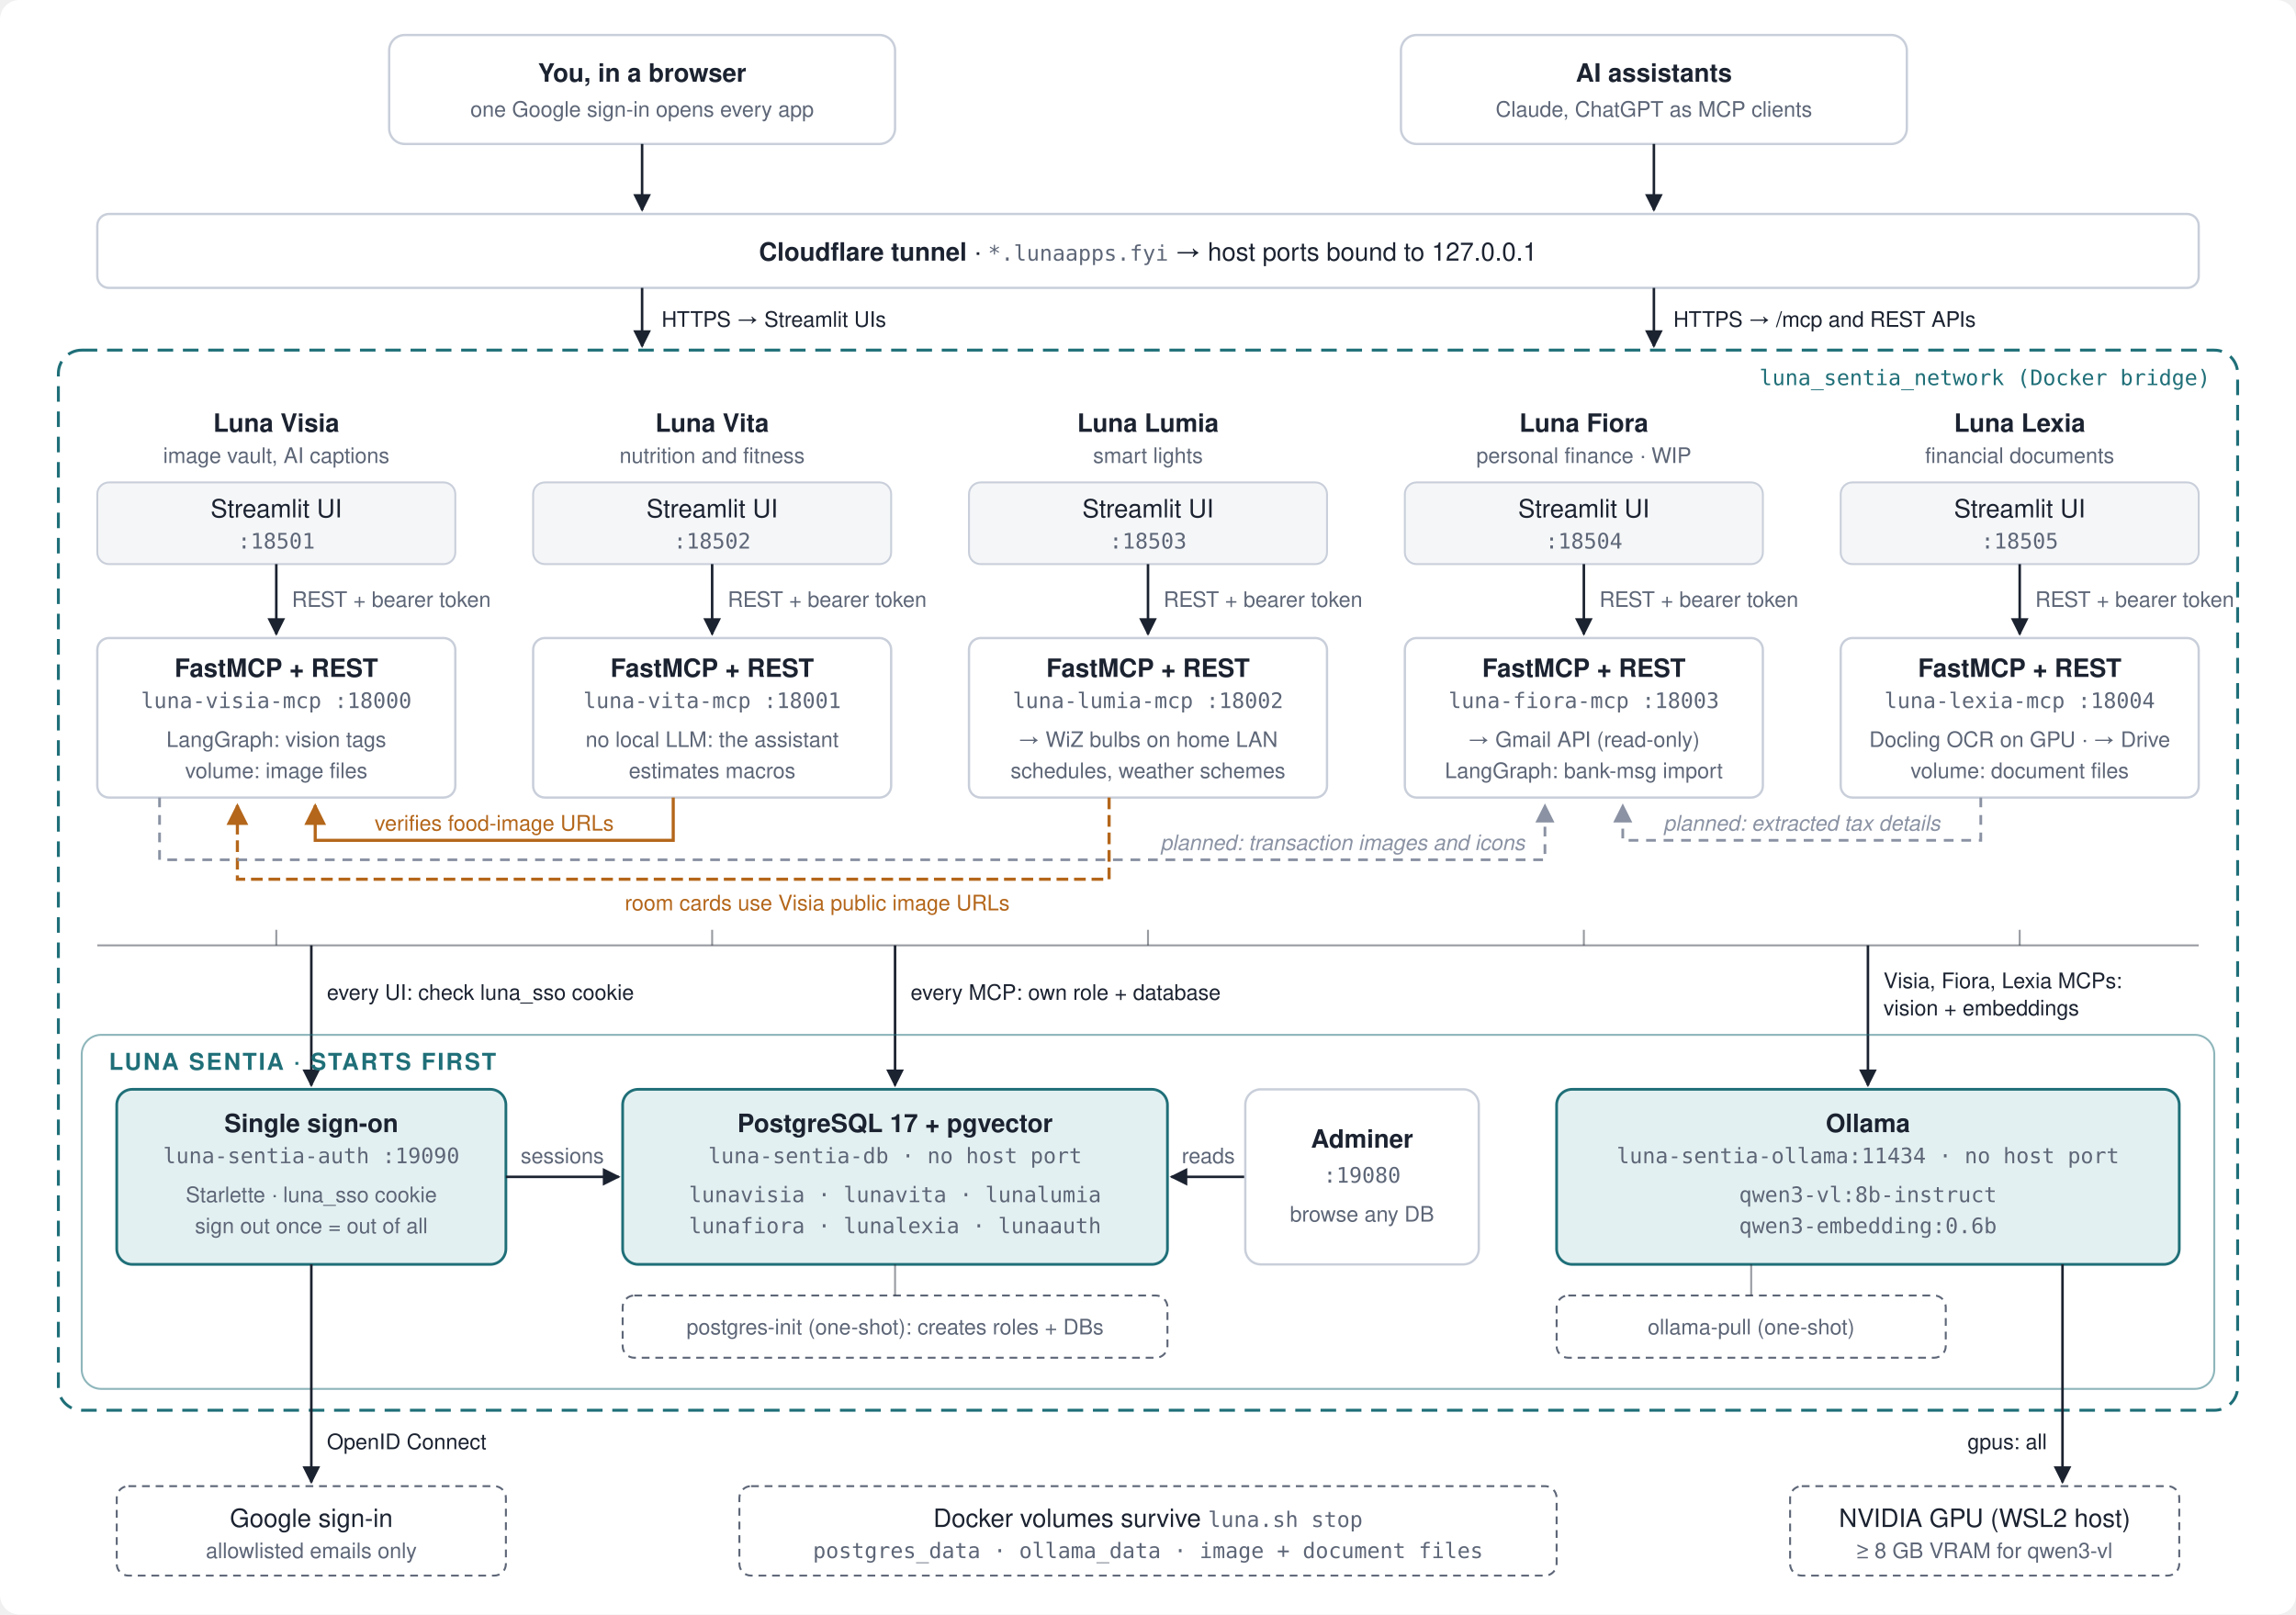
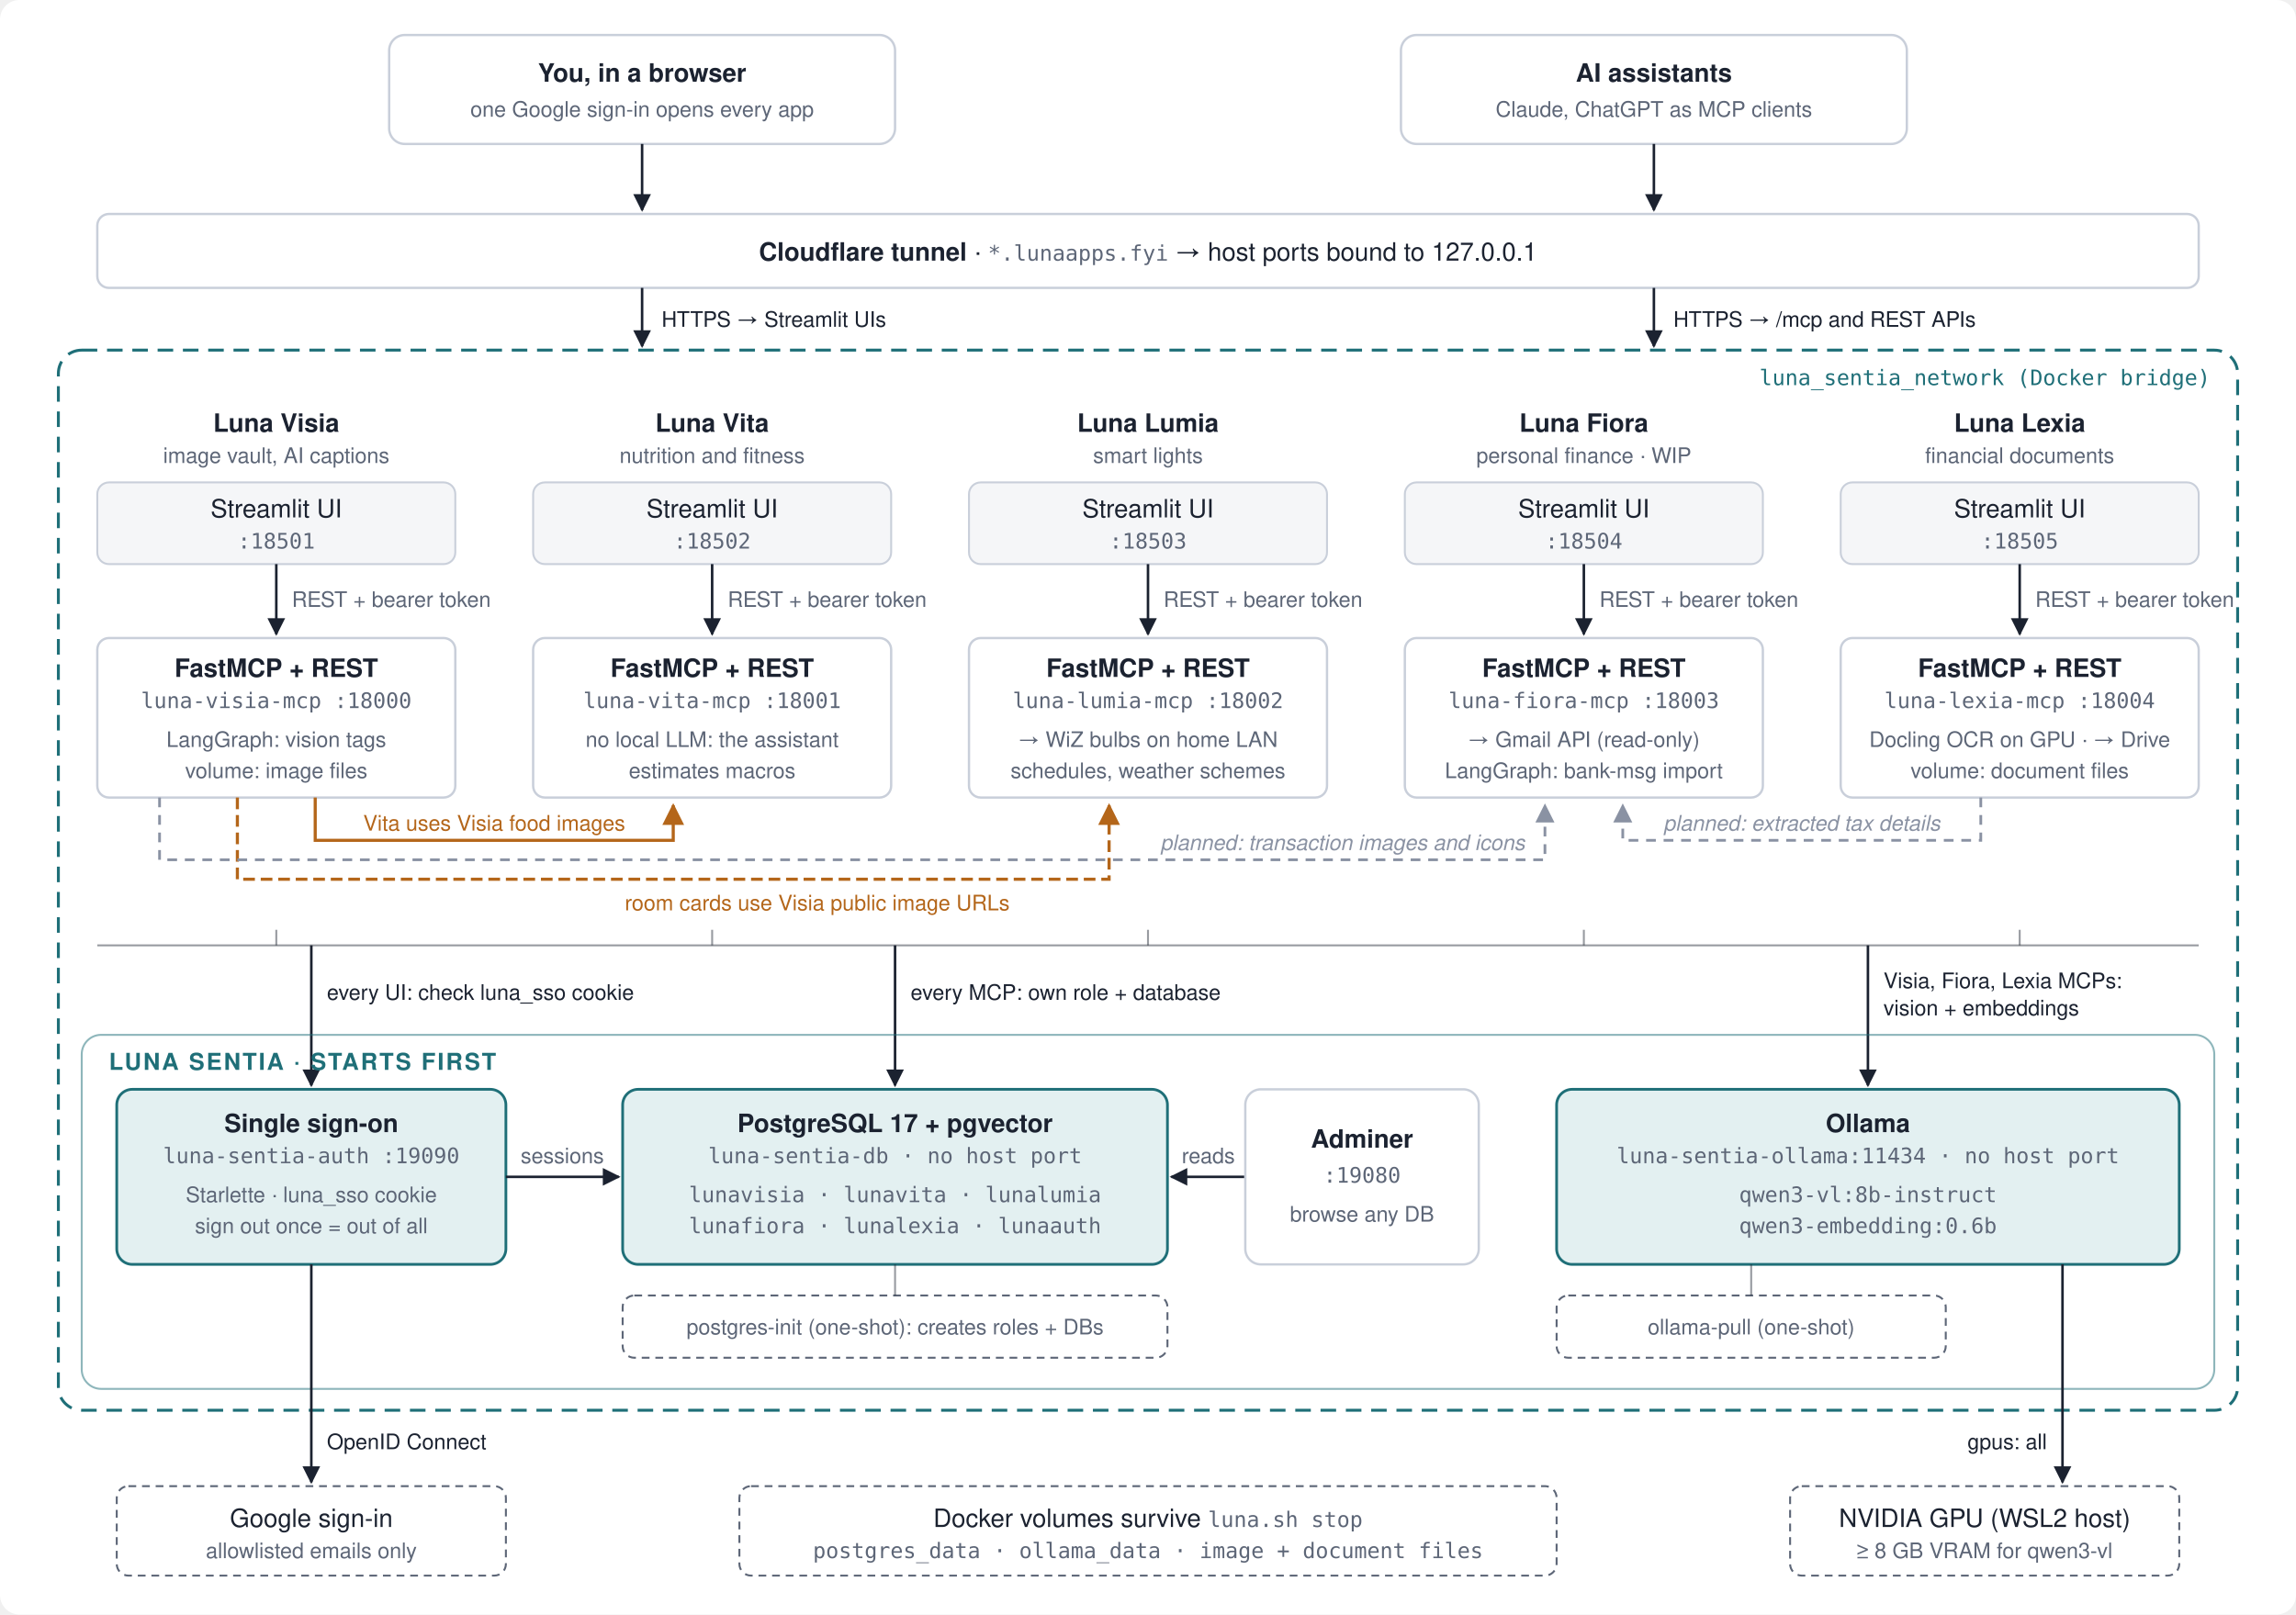
<svg xmlns="http://www.w3.org/2000/svg" viewBox="0 0 1180 830" width="1180" height="830" role="img" aria-label="Clients reach five Luna apps through a Cloudflare tunnel. Every app runs a Streamlit UI and a FastMCP service on the shared luna_sentia_network, and relies on Luna Sentia for sign-on, PostgreSQL and Ollama.">
  <style>
svg{font-family:-apple-system,"Segoe UI",Helvetica,Arial,sans-serif}
.b{font-weight:600}.m{font-family:ui-monospace,SFMono-Regular,Menlo,Consolas,monospace;font-size:11px}
.bg{fill:#ffffff}.hc{fill:#1b2230}.hl{fill:#b4661a}.hp{fill:#8a92a3}
.box{fill:#ffffff;stroke:#c9cfda;stroke-width:1.2}.app{fill:#f5f6f8;stroke:#c9cfda}
.core{fill:#e3f0f1;stroke:#1f6f78;stroke-width:1.4}.ext{fill:none;stroke:#5d6677;stroke-dasharray:4 3}
.net{fill:none;stroke:#1f6f78;stroke-width:1.5;stroke-dasharray:8 5}.zone{fill:none;stroke:#1f6f78;stroke-opacity:.5}
.arrow{stroke:#1b2230;stroke-width:1.3;fill:none}.rule,.rule line{stroke:#1b2230;stroke-opacity:.45}
.xlink{stroke:#b4661a;stroke-width:1.6;fill:none}.plan{stroke:#8a92a3;stroke-width:1.4;fill:none;stroke-dasharray:5 4}
.t{fill:#1b2230;font-size:13px}.s{fill:#5d6677;font-size:11px}.m{fill:#5d6677}.mc{fill:#1f6f78}
.lbl{fill:#1b2230;font-size:11px}.lk{fill:#b4661a;font-size:11px;font-weight:500}.pl{fill:#8a92a3;font-size:11px;font-style:italic}
.ct{fill:#1f6f78;font-size:12px;font-weight:600;letter-spacing:.08em}
@media (prefers-color-scheme:dark){
.bg{fill:#1a2029}.hc{fill:#e4e8ef}.hl{fill:#e3a35f}.hp{fill:#78819a}
.box{fill:#1a2029;stroke:#343d4b;stroke-width:1.2}.app{fill:#11151c;stroke:#343d4b}
.core{fill:#17303a;stroke:#5fb8c1;stroke-width:1.4}.ext{fill:none;stroke:#98a2b3;stroke-dasharray:4 3}
.net{fill:none;stroke:#5fb8c1;stroke-width:1.5;stroke-dasharray:8 5}.zone{fill:none;stroke:#5fb8c1;stroke-opacity:.5}
.arrow{stroke:#e4e8ef;stroke-width:1.3;fill:none}.rule,.rule line{stroke:#e4e8ef;stroke-opacity:.45}
.xlink{stroke:#e3a35f;stroke-width:1.6;fill:none}.plan{stroke:#78819a;stroke-width:1.4;fill:none;stroke-dasharray:5 4}
.t{fill:#e4e8ef;font-size:13px}.s{fill:#98a2b3;font-size:11px}.m{fill:#98a2b3}.mc{fill:#5fb8c1}
.lbl{fill:#e4e8ef;font-size:11px}.lk{fill:#e3a35f;font-size:11px;font-weight:500}.pl{fill:#78819a;font-size:11px;font-style:italic}
.ct{fill:#5fb8c1;font-size:12px;font-weight:600;letter-spacing:.08em}
}
</style>
  <rect class="bg" x="0" y="0" width="1180" height="830" rx="10" />
  <defs>
    <marker id="ah" viewBox="0 0 10 10" refX="9" refY="5" markerWidth="7" markerHeight="7" orient="auto-start-reverse">
      <path d="M0,0 L10,5 L0,10 z" class="hc" />
    </marker>
    <marker id="ahl" viewBox="0 0 10 10" refX="9" refY="5" markerWidth="7" markerHeight="7" orient="auto-start-reverse">
      <path d="M0,0 L10,5 L0,10 z" class="hl" />
    </marker>
    <marker id="ahp" viewBox="0 0 10 10" refX="9" refY="5" markerWidth="7" markerHeight="7" orient="auto-start-reverse">
      <path d="M0,0 L10,5 L0,10 z" class="hp" />
    </marker>
  </defs>
  <rect class="box" x="200" y="18" width="260" height="56" rx="8" />
  <text class="t b" x="330" y="42" text-anchor="middle">You, in a browser</text>
  <text class="s" x="330" y="60" text-anchor="middle">one Google sign-in opens every app</text>
  <rect class="box" x="720" y="18" width="260" height="56" rx="8" />
  <text class="t b" x="850" y="42" text-anchor="middle">AI assistants</text>
  <text class="s" x="850" y="60" text-anchor="middle">Claude, ChatGPT as MCP clients</text>
  <line class="arrow" x1="330" y1="74" x2="330" y2="108" marker-end="url(#ah)" />
  <line class="arrow" x1="850" y1="74" x2="850" y2="108" marker-end="url(#ah)" />
  <rect class="box" x="50" y="110" width="1080" height="38" rx="6" />
  <text class="t" x="590" y="134" text-anchor="middle">
    <tspan class="b">Cloudflare tunnel</tspan> · <tspan class="m">*.lunaapps.fyi</tspan> → host ports bound to 127.0.0.1</text>
  <line class="arrow" x1="330" y1="148" x2="330" y2="178" marker-end="url(#ah)" />
  <text class="lbl" x="340" y="168">HTTPS → Streamlit UIs</text>
  <line class="arrow" x1="850" y1="148" x2="850" y2="178" marker-end="url(#ah)" />
  <text class="lbl" x="860" y="168">HTTPS → /mcp and REST APIs</text>
  <rect class="net" x="30" y="180" width="1120" height="545" rx="12" />
  <text class="m mc" x="1136" y="198" text-anchor="end">luna_sentia_network (Docker bridge)</text>
  <g>
    <text class="t b" x="142" y="222" text-anchor="middle">Luna Visia</text>
    <text class="s" x="142" y="238" text-anchor="middle">image vault, AI captions</text>
    <text class="t b" x="366" y="222" text-anchor="middle">Luna Vita</text>
    <text class="s" x="366" y="238" text-anchor="middle">nutrition and fitness</text>
    <text class="t b" x="590" y="222" text-anchor="middle">Luna Lumia</text>
    <text class="s" x="590" y="238" text-anchor="middle">smart lights</text>
    <text class="t b" x="814" y="222" text-anchor="middle">Luna Fiora</text>
    <text class="s" x="814" y="238" text-anchor="middle">personal finance · WIP</text>
    <text class="t b" x="1038" y="222" text-anchor="middle">Luna Lexia</text>
    <text class="s" x="1038" y="238" text-anchor="middle">financial documents</text>
  </g>
  <g>
    <rect class="app" x="50" y="248" width="184" height="42" rx="6" />
    <rect class="app" x="274" y="248" width="184" height="42" rx="6" />
    <rect class="app" x="498" y="248" width="184" height="42" rx="6" />
    <rect class="app" x="722" y="248" width="184" height="42" rx="6" />
    <rect class="app" x="946" y="248" width="184" height="42" rx="6" />
    <text class="t" x="142" y="266" text-anchor="middle">Streamlit UI</text>
    <text class="m" x="142" y="282" text-anchor="middle">:18501</text>
    <text class="t" x="366" y="266" text-anchor="middle">Streamlit UI</text>
    <text class="m" x="366" y="282" text-anchor="middle">:18502</text>
    <text class="t" x="590" y="266" text-anchor="middle">Streamlit UI</text>
    <text class="m" x="590" y="282" text-anchor="middle">:18503</text>
    <text class="t" x="814" y="266" text-anchor="middle">Streamlit UI</text>
    <text class="m" x="814" y="282" text-anchor="middle">:18504</text>
    <text class="t" x="1038" y="266" text-anchor="middle">Streamlit UI</text>
    <text class="m" x="1038" y="282" text-anchor="middle">:18505</text>
  </g>
  <g>
    <line class="arrow" x1="142" y1="290" x2="142" y2="326" marker-end="url(#ah)" />
    <line class="arrow" x1="366" y1="290" x2="366" y2="326" marker-end="url(#ah)" />
    <line class="arrow" x1="590" y1="290" x2="590" y2="326" marker-end="url(#ah)" />
    <line class="arrow" x1="814" y1="290" x2="814" y2="326" marker-end="url(#ah)" />
    <line class="arrow" x1="1038" y1="290" x2="1038" y2="326" marker-end="url(#ah)" />
    <text class="s" x="150" y="312">REST + bearer token</text>
    <text class="s" x="374" y="312">REST + bearer token</text>
    <text class="s" x="598" y="312">REST + bearer token</text>
    <text class="s" x="822" y="312">REST + bearer token</text>
    <text class="s" x="1046" y="312">REST + bearer token</text>
  </g>
  <g>
    <rect class="box" x="50" y="328" width="184" height="82" rx="6" />
    <rect class="box" x="274" y="328" width="184" height="82" rx="6" />
    <rect class="box" x="498" y="328" width="184" height="82" rx="6" />
    <rect class="box" x="722" y="328" width="184" height="82" rx="6" />
    <rect class="box" x="946" y="328" width="184" height="82" rx="6" />
    <text class="t b" x="142" y="348" text-anchor="middle">FastMCP + REST</text>
    <text class="m" x="142" y="364" text-anchor="middle">luna-visia-mcp :18000</text>
    <text class="s" x="142" y="384" text-anchor="middle">LangGraph: vision tags</text>
    <text class="s" x="142" y="400" text-anchor="middle">volume: image files</text>
    <text class="t b" x="366" y="348" text-anchor="middle">FastMCP + REST</text>
    <text class="m" x="366" y="364" text-anchor="middle">luna-vita-mcp :18001</text>
    <text class="s" x="366" y="384" text-anchor="middle">no local LLM: the assistant</text>
    <text class="s" x="366" y="400" text-anchor="middle">estimates macros</text>
    <text class="t b" x="590" y="348" text-anchor="middle">FastMCP + REST</text>
    <text class="m" x="590" y="364" text-anchor="middle">luna-lumia-mcp :18002</text>
    <text class="s" x="590" y="384" text-anchor="middle">→ WiZ bulbs on home LAN</text>
    <text class="s" x="590" y="400" text-anchor="middle">schedules, weather schemes</text>
    <text class="t b" x="814" y="348" text-anchor="middle">FastMCP + REST</text>
    <text class="m" x="814" y="364" text-anchor="middle">luna-fiora-mcp :18003</text>
    <text class="s" x="814" y="384" text-anchor="middle">→ Gmail API (read-only)</text>
    <text class="s" x="814" y="400" text-anchor="middle">LangGraph: bank-msg import</text>
    <text class="t b" x="1038" y="348" text-anchor="middle">FastMCP + REST</text>
    <text class="m" x="1038" y="364" text-anchor="middle">luna-lexia-mcp :18004</text>
    <text class="s" x="1038" y="384" text-anchor="middle">Docling OCR on GPU · → Drive</text>
    <text class="s" x="1038" y="400" text-anchor="middle">volume: document files</text>
  </g>
-   <polyline class="xlink" points="346,410 346,432 162,432 162,414" marker-end="url(#ahl)" />
-   <text class="lk" x="254" y="427" text-anchor="middle">verifies food-image URLs</text>
-   <polyline class="xlink" points="570,410 570,452 122,452 122,414" marker-end="url(#ahl)" stroke-dasharray="6 3" />
+   <polyline class="xlink" points="162,410 162,432 346,432 346,414" marker-end="url(#ahl)" />
+   <text class="lk" x="254" y="427" text-anchor="middle">Vita uses Visia food images</text>
+   <polyline class="xlink" points="122,410 122,452 570,452 570,414" marker-end="url(#ahl)" stroke-dasharray="6 3" />
  <text class="lk" x="420" y="468" text-anchor="middle">room cards use Visia public image URLs</text>
  <polyline class="plan" points="1018,410 1018,432 834,432 834,414" marker-end="url(#ahp)" />
  <text class="pl" x="926" y="427" text-anchor="middle">planned: extracted tax details</text>
  <polyline class="plan" points="82,410 82,442 794,442 794,414" marker-end="url(#ahp)" />
  <text class="pl" x="690" y="437" text-anchor="middle">planned: transaction images and icons</text>
  <line x1="50" y1="486" x2="1130" y2="486" class="rule" stroke-opacity=".45" />
  <g class="rule" stroke-opacity=".45">
    <line x1="142" y1="478" x2="142" y2="486" />
    <line x1="366" y1="478" x2="366" y2="486" />
    <line x1="590" y1="478" x2="590" y2="486" />
    <line x1="814" y1="478" x2="814" y2="486" />
    <line x1="1038" y1="478" x2="1038" y2="486" />
  </g>
  <line class="arrow" x1="160" y1="486" x2="160" y2="558" marker-end="url(#ah)" />
  <text class="lbl" x="168" y="514">every UI: check luna_sso cookie</text>
  <line class="arrow" x1="460" y1="486" x2="460" y2="558" marker-end="url(#ah)" />
  <text class="lbl" x="468" y="514">every MCP: own role + database</text>
  <line class="arrow" x1="960" y1="486" x2="960" y2="558" marker-end="url(#ah)" />
  <text class="lbl" x="968" y="508">Visia, Fiora, Lexia MCPs:</text>
  <text class="lbl" x="968" y="522">vision + embeddings</text>
  <rect class="zone" x="42" y="532" width="1096" height="182" rx="10" />
  <text class="ct" x="56" y="550">LUNA SENTIA · STARTS FIRST</text>
  <rect class="core" x="60" y="560" width="200" height="90" rx="8" />
  <text class="t b" x="160" y="582" text-anchor="middle">Single sign-on</text>
  <text class="m" x="160" y="598" text-anchor="middle">luna-sentia-auth :19090</text>
  <text class="s" x="160" y="618" text-anchor="middle">Starlette · luna_sso cookie</text>
  <text class="s" x="160" y="634" text-anchor="middle">sign out once = out of all</text>
  <line class="arrow" x1="260" y1="605" x2="318" y2="605" marker-end="url(#ah)" />
  <text class="s" x="289" y="598" text-anchor="middle">sessions</text>
  <rect class="core" x="320" y="560" width="280" height="90" rx="8" />
  <text class="t b" x="460" y="582" text-anchor="middle">PostgreSQL 17 + pgvector</text>
  <text class="m" x="460" y="598" text-anchor="middle">luna-sentia-db · no host port</text>
  <text class="m" x="460" y="618" text-anchor="middle">lunavisia · lunavita · lunalumia</text>
  <text class="m" x="460" y="634" text-anchor="middle">lunafiora · lunalexia · lunaauth</text>
  <line class="arrow" x1="640" y1="605" x2="602" y2="605" marker-end="url(#ah)" />
  <text class="s" x="621" y="598" text-anchor="middle">reads</text>
  <rect class="box" x="640" y="560" width="120" height="90" rx="8" />
  <text class="t b" x="700" y="590" text-anchor="middle">Adminer</text>
  <text class="m" x="700" y="608" text-anchor="middle">:19080</text>
  <text class="s" x="700" y="628" text-anchor="middle">browse any DB</text>
  <rect class="core" x="800" y="560" width="320" height="90" rx="8" />
  <text class="t b" x="960" y="582" text-anchor="middle">Ollama</text>
  <text class="m" x="960" y="598" text-anchor="middle">luna-sentia-ollama:11434 · no host port</text>
  <text class="m" x="960" y="618" text-anchor="middle">qwen3-vl:8b-instruct</text>
  <text class="m" x="960" y="634" text-anchor="middle">qwen3-embedding:0.6b</text>
  <rect class="ext" x="320" y="666" width="280" height="32" rx="6" />
  <text class="s" x="460" y="686" text-anchor="middle">postgres-init (one-shot): creates roles + DBs</text>
  <line x1="460" y1="650" x2="460" y2="666" class="rule" stroke-opacity=".45" />
  <rect class="ext" x="800" y="666" width="200" height="32" rx="6" />
  <text class="s" x="900" y="686" text-anchor="middle">ollama-pull (one-shot)</text>
  <line x1="900" y1="650" x2="900" y2="666" class="rule" stroke-opacity=".45" />
  <line class="arrow" x1="160" y1="650" x2="160" y2="762" marker-end="url(#ah)" />
  <text class="lbl" x="168" y="745">OpenID Connect</text>
  <rect class="ext" x="60" y="764" width="200" height="46" rx="6" />
  <text class="t" x="160" y="785" text-anchor="middle">Google sign-in</text>
  <text class="s" x="160" y="801" text-anchor="middle">allowlisted emails only</text>
  <line class="arrow" x1="1060" y1="650" x2="1060" y2="762" marker-end="url(#ah)" />
  <text class="lbl" x="1052" y="745" text-anchor="end">gpus: all</text>
  <rect class="ext" x="920" y="764" width="200" height="46" rx="6" />
  <text class="t" x="1020" y="785" text-anchor="middle">NVIDIA GPU (WSL2 host)</text>
  <text class="s" x="1020" y="801" text-anchor="middle">≥ 8 GB VRAM for qwen3-vl</text>
  <rect class="ext" x="380" y="764" width="420" height="46" rx="6" />
  <text class="t" x="590" y="785" text-anchor="middle">Docker volumes survive <tspan class="m">luna.sh stop</tspan>
  </text>
  <text class="m" x="590" y="801" text-anchor="middle">postgres_data · ollama_data · image + document files</text>
</svg>
